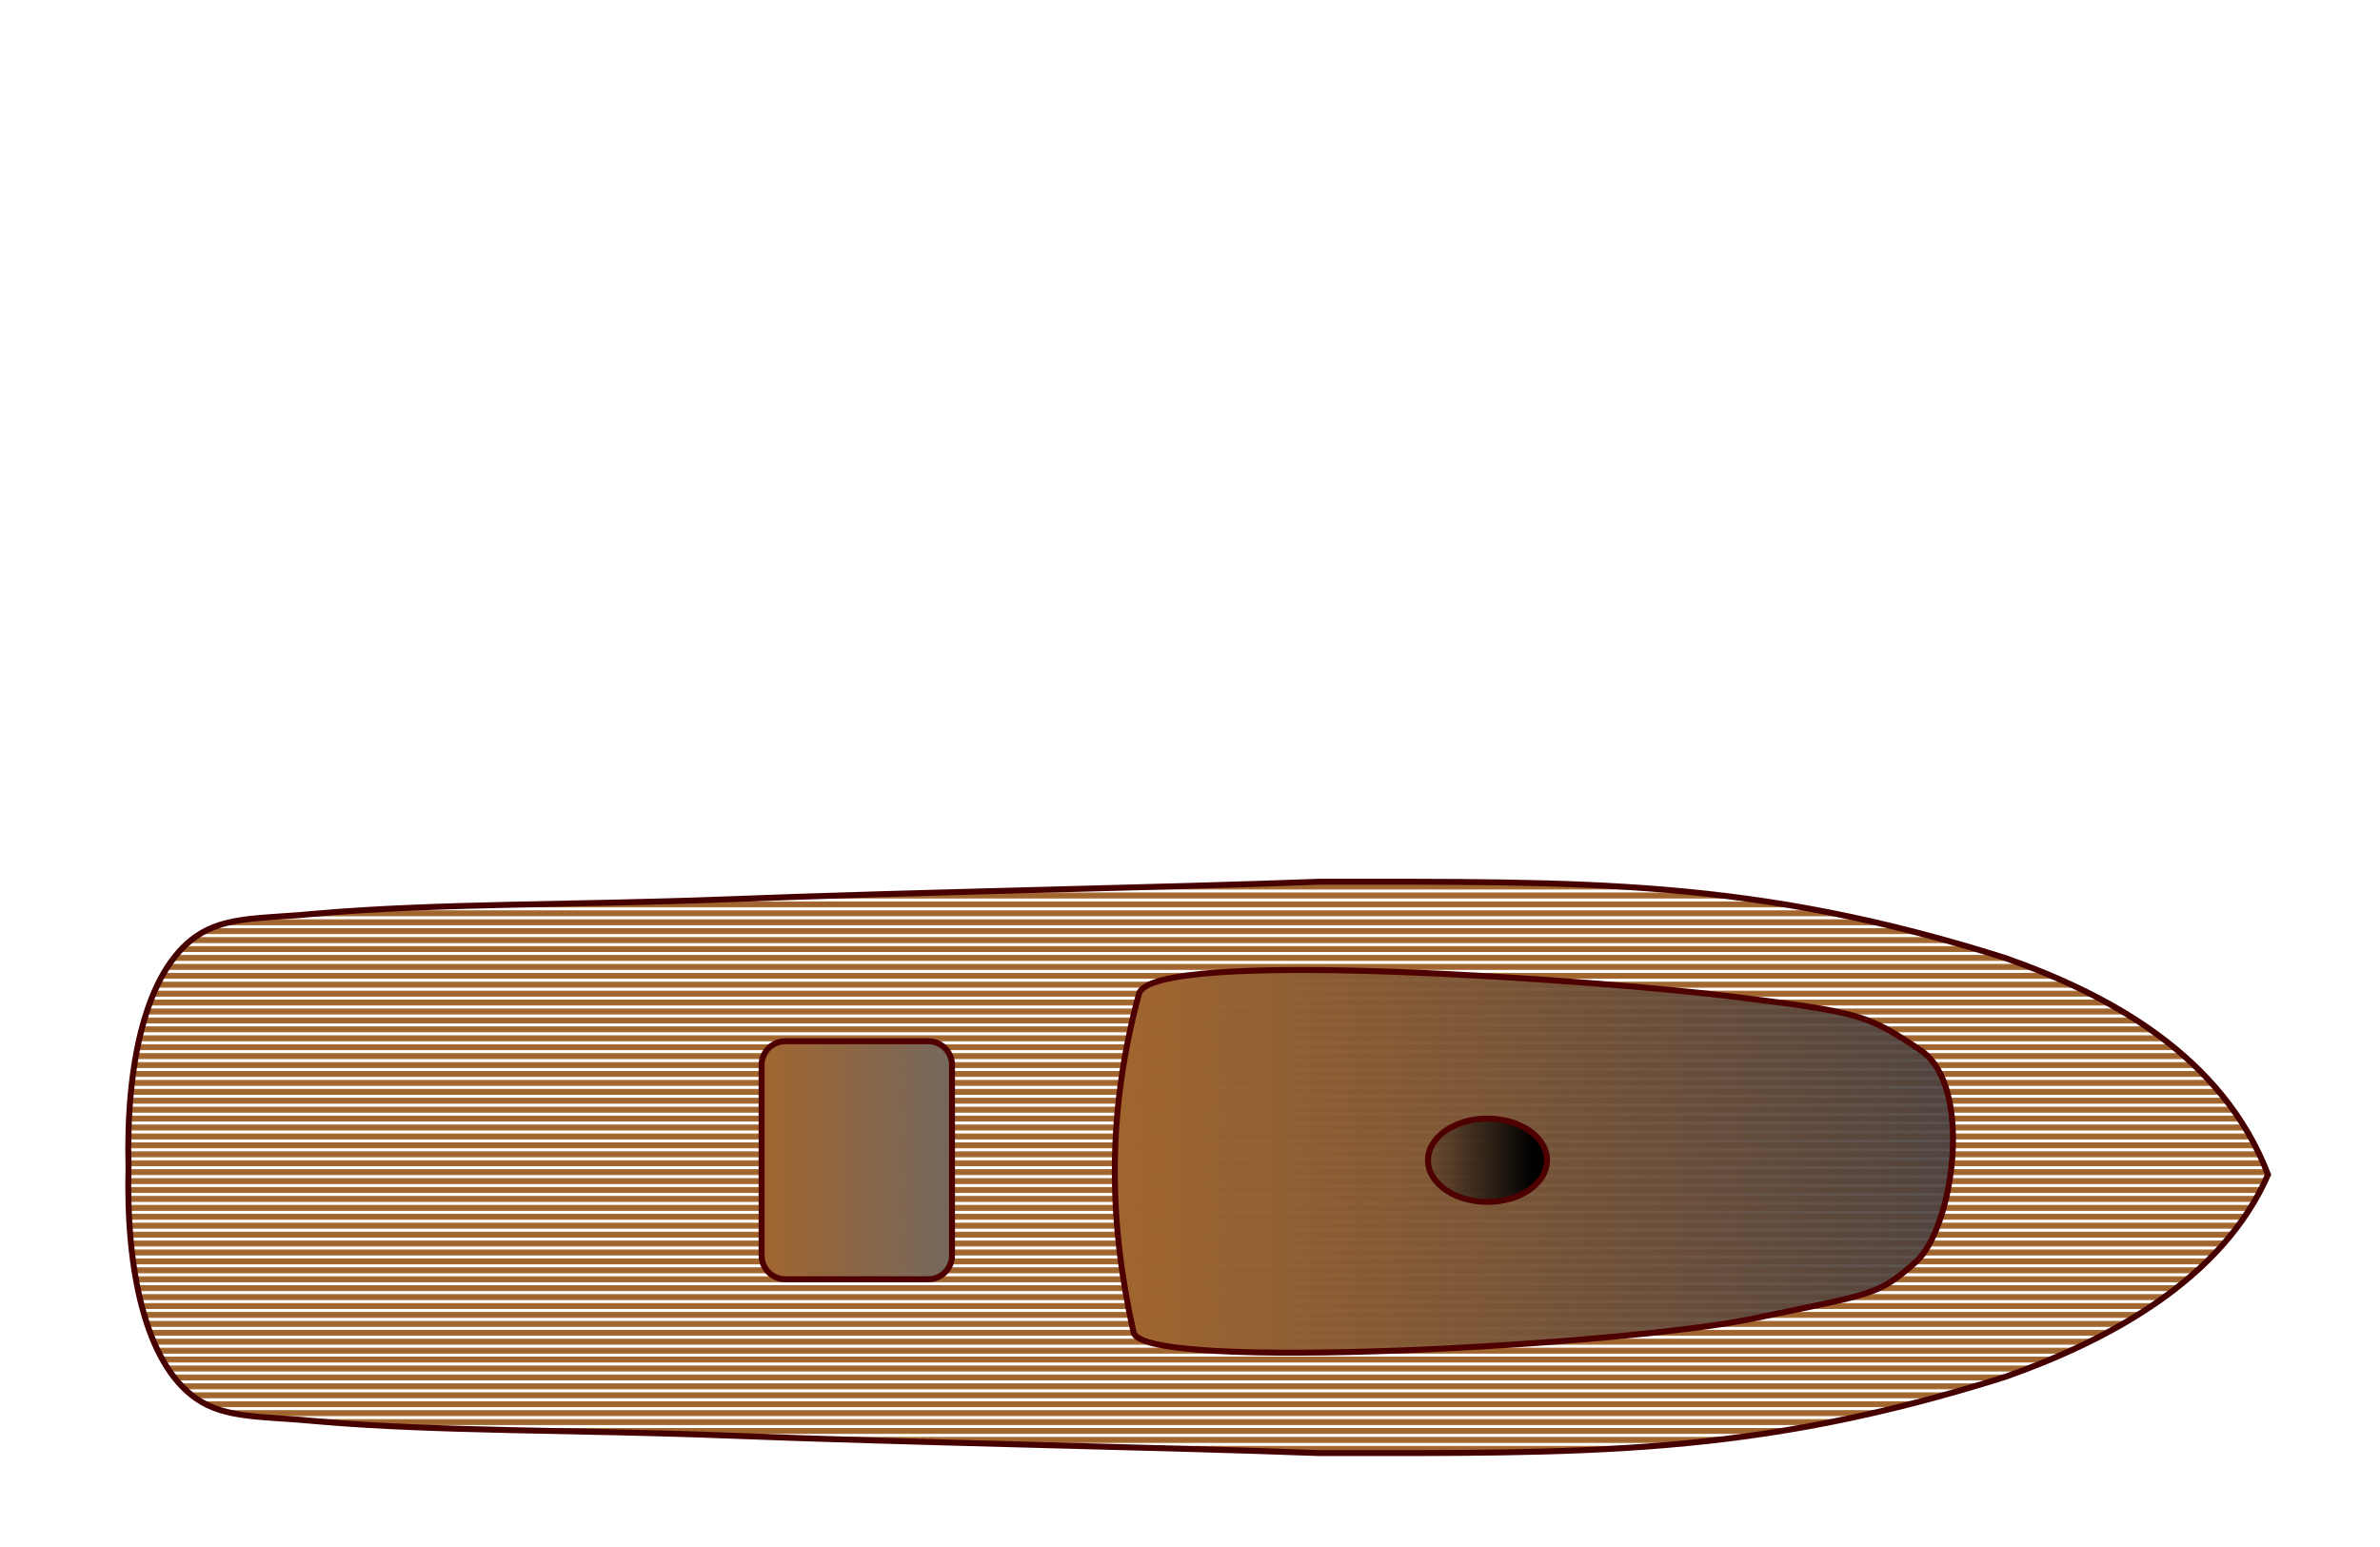
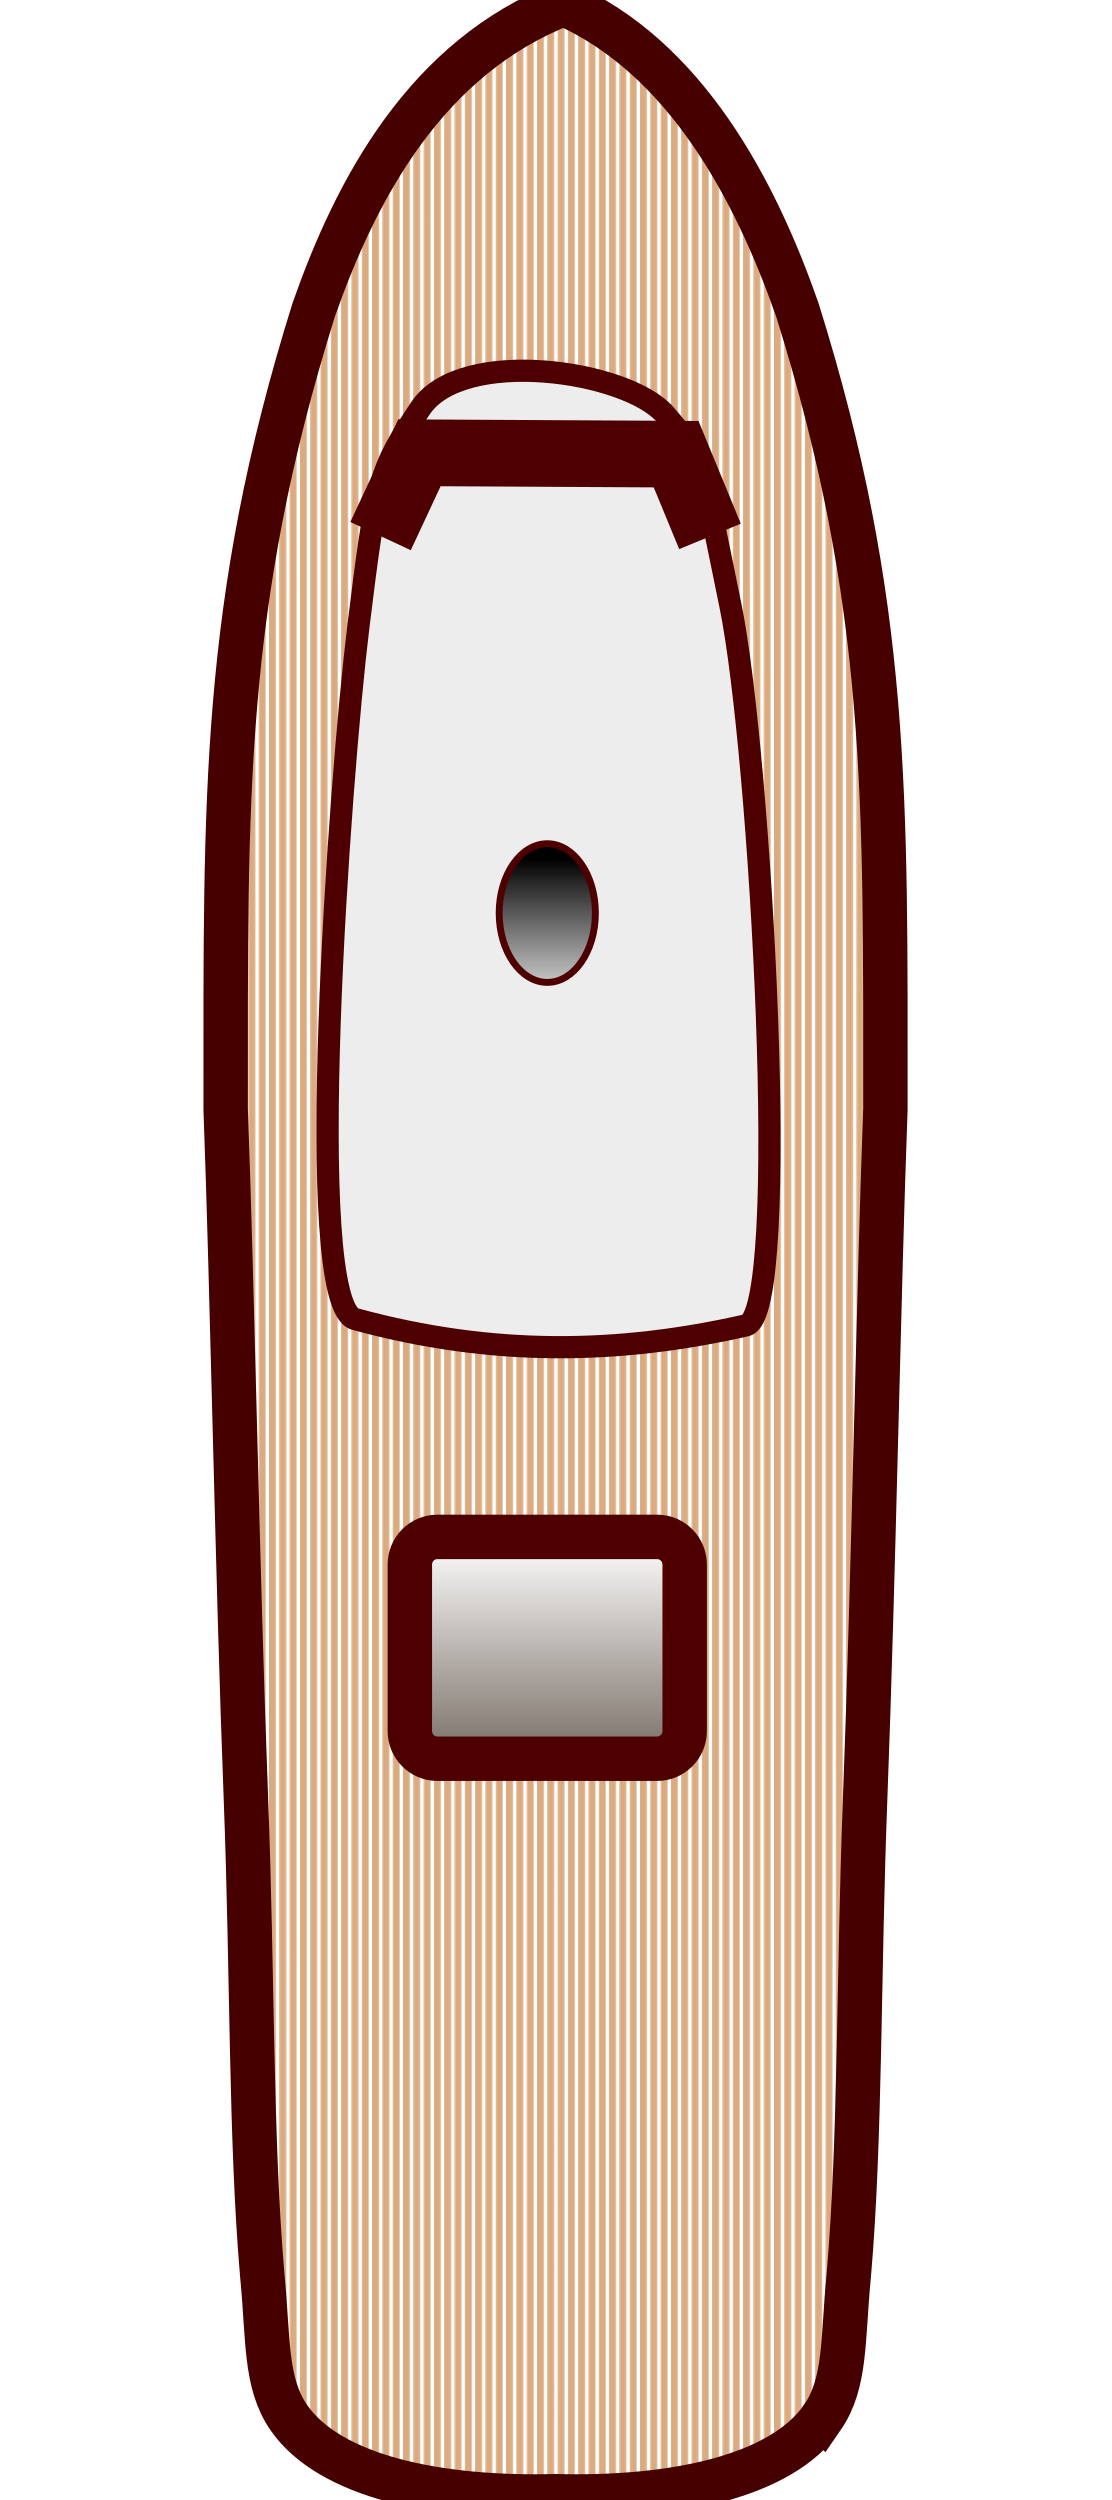
- <svg xmlns="http://www.w3.org/2000/svg" xmlns:xlink="http://www.w3.org/1999/xlink" version="1.1" id="svg1" width="400" height="260" viewBox="0 0 400 260">
+ <svg xmlns="http://www.w3.org/2000/svg" xmlns:xlink="http://www.w3.org/1999/xlink" version="1.1" id="svg1" width="20" height="45" viewBox="0 0 20 45">
  <defs id="defs1">
    <linearGradient id="linearGradient5">
      <stop style="stop-color:#000000;stop-opacity:1;" offset="0" id="stop5" />
      <stop style="stop-color:#0c0c0c;stop-opacity:0.014;" offset="1" id="stop6" />
    </linearGradient>
    <linearGradient id="linearGradient3">
-       <stop style="stop-color:#a1662f;stop-opacity:1;" offset="0" id="stop3" />
+       <stop style="stop-color:#ffffff;stop-opacity:1;" offset="0" id="stop3" />
      <stop style="stop-color:#72675e;stop-opacity:0.997;" offset="1" id="stop4" />
    </linearGradient>
-     <linearGradient id="linearGradient1">
-       <stop style="stop-color:#a1662f;stop-opacity:1;" offset="0" id="stop1" />
-       <stop style="stop-color:#49403f;stop-opacity:0.917;" offset="1" id="stop2" />
-     </linearGradient>
-     <pattern xlink:href="#stripes-grid" preserveAspectRatio="xMidYMid" id="pattern9" patternTransform="matrix(0,0.5,-0.5,0,0,0)" x="0" y="0" />
-     <pattern patternUnits="userSpaceOnUse" width="3" height="10" patternTransform="scale(2)" preserveAspectRatio="xMidYMid" id="stripes-grid" style="fill:#a1662f" x="0" y="0">
+     <pattern xlink:href="#stripes-grid" preserveAspectRatio="xMidYMid" id="pattern9" patternTransform="matrix(0.0618342,0,0,0.06238576,-14.26453,47.62773)" x="0" y="0" />
+     <pattern patternUnits="userSpaceOnUse" width="3" height="10" patternTransform="scale(2)" preserveAspectRatio="xMidYMid" id="stripes-grid" style="fill:#daab81" x="0" y="0">
      <rect style="stroke:none" x="0" y="0" width="2" height="10" id="rect134-4" />
    </pattern>
-     <linearGradient xlink:href="#linearGradient1" id="linearGradient2" x1="186.868" y1="195.187" x2="328.736" y2="195.187" gradientUnits="userSpaceOnUse" />
-     <linearGradient xlink:href="#linearGradient3" id="linearGradient4" x1="128.15" y1="195.896" x2="161.15" y2="195.896" gradientUnits="userSpaceOnUse" />
-     <linearGradient xlink:href="#linearGradient5" id="linearGradient6" x1="236.517" y1="195.74" x2="257.833" y2="195.74" gradientUnits="userSpaceOnUse" gradientTransform="translate(-494.3492)" />
+     <linearGradient xlink:href="#linearGradient3" id="linearGradient4" x1="128.15" y1="195.896" x2="161.15" y2="195.896" gradientUnits="userSpaceOnUse" gradientTransform="matrix(0.1247715,0,0,0.1236684,11.69351,-14.26453)" />
+     <linearGradient xlink:href="#linearGradient5" id="linearGradient6" x1="236.517" y1="195.74" x2="257.833" y2="195.74" gradientUnits="userSpaceOnUse" gradientTransform="matrix(0.1247715,0,0,0.1236684,-14.05298,-14.26453)" />
  </defs>
-   <path style="display:inline;opacity:1;fill:url(#pattern9);fill-opacity:1;stroke:#460000;stroke-opacity:1.0" d="m 32.949,235.029 c 5.015,3.493 11.304,2.946 20.613,3.864 19.639,1.704 43.41,1.402 68.332,2.363 32.78,1.265 73.297,1.967 99.81,2.962 44.796,-0.01 72.757,0.626 115.296,-12.806 17.529,-6.189 36.5,-16.405 44.182,-34.001 C 373.5,177.405 354.529,167.189 337,161 294.461,147.568 266.5,148.204 221.704,148.194 c -26.513,0.996 -67.031,1.698 -99.81,2.962 -24.922,0.961 -48.693,0.659 -68.332,2.363 -9.309,0.918 -15.598,0.371 -20.613,3.864 -8.497,5.918 -11.798,21.583 -11.35,38.822 -0.447,17.24 2.854,32.905 11.35,38.822 z" id="path3" />
-   <rect style="display:inline;opacity:1;mix-blend-mode:normal;fill:url(#linearGradient4);stroke:#4e0000;stroke-opacity:1.0" id="rect9" width="32" height="40" x="128" y="175" rx="4" ry="4" />
-   <path style="display:inline;fill:url(#linearGradient2);stroke:#4e0000;stroke-opacity:1.0" d="m 190.516,223.924 c -4.155,-18.503 -4.539,-36.753 0.903,-56.884 2.124,-7.859 78.338,-2.213 99.773,0.451 21.435,2.664 22.581,2.983 31.602,9.029 9.021,6.046 5.48,30.113 -0.903,35.665 -6.383,5.552 -6.623,5.134 -27.539,9.481 -20.916,4.346 -102.309,9.059 -103.836,2.257 z" id="path18" />
-   <ellipse style="fill:url(#linearGradient6);stroke:#4e0000;stroke-opacity:1.0" id="path4" cx="-250" cy="195" rx="10" ry="7" transform="scale(-1,1)" />
+   <path style="display:inline;opacity:1;fill:url(#pattern9);fill-opacity:1;stroke:#460000;stroke-width:0.8;stroke-opacity:1;stroke-dasharray:none" d="m 14.801,43.517 c 0.432,-0.626 0.364,-1.41 0.478,-2.572 0.211,-2.45 0.173,-5.416 0.292,-8.526 0.156,-4.09 0.243,-9.145 0.366,-12.453 -9.91e-4,-5.589 0.077,-9.078 -1.584,-14.386 C 13.589,3.393 12.325,1.026 10.149,0.067 7.675,1.026 6.411,3.393 5.646,5.58 3.985,10.887 4.064,14.376 4.062,19.965 c 0.123,3.308 0.21,8.364 0.366,12.453 0.119,3.11 0.081,6.075 0.292,8.526 0.114,1.161 0.046,1.946 0.478,2.572 0.732,1.06 2.669,1.472 4.801,1.416 2.132,0.056 4.069,-0.356 4.801,-1.416 z" id="path3" />
+   <rect style="display:inline;opacity:1;mix-blend-mode:normal;fill:url(#linearGradient4);stroke:#4e0000;stroke-width:0.8;stroke-opacity:1;stroke-dasharray:none" id="rect9" width="3.993" height="4.947" x="27.664" y="7.377" rx="0.499" ry="0.495" transform="matrix(0,1,1,0,0,0)" />
+   <path style="display:inline;fill:#ededed;stroke:#4e0000;stroke-width:0.4;stroke-opacity:1;fill-opacity:1;stroke-dasharray:none" d="M 13.428,23.857 C 11.14,24.375 8.883,24.423 6.393,23.744 5.421,23.479 6.119,13.97 6.449,11.295 6.778,8.621 6.818,8.478 7.566,7.352 8.313,6.227 11.29,6.668 11.976,7.465 c 0.687,0.796 0.635,0.826 1.172,3.436 0.538,2.61 1.12,12.765 0.279,12.956 z" id="path18" />
+   <ellipse style="fill:url(#linearGradient6);stroke:#4e0000;stroke-width:0.124;stroke-opacity:1" id="path4" cx="16.435" cy="9.851" rx="1.248" ry="0.866" transform="matrix(0,1,1,0,0,0)" />
+   <path style="fill:#ededed;fill-opacity:1;stroke:#4e0000;stroke-opacity:0.997;stroke-width:1.2;stroke-dasharray:none" d="m 6.85,9.65 0.70,-1.50 4.62,0.025 0.61,1.48" id="path1" />
</svg>
